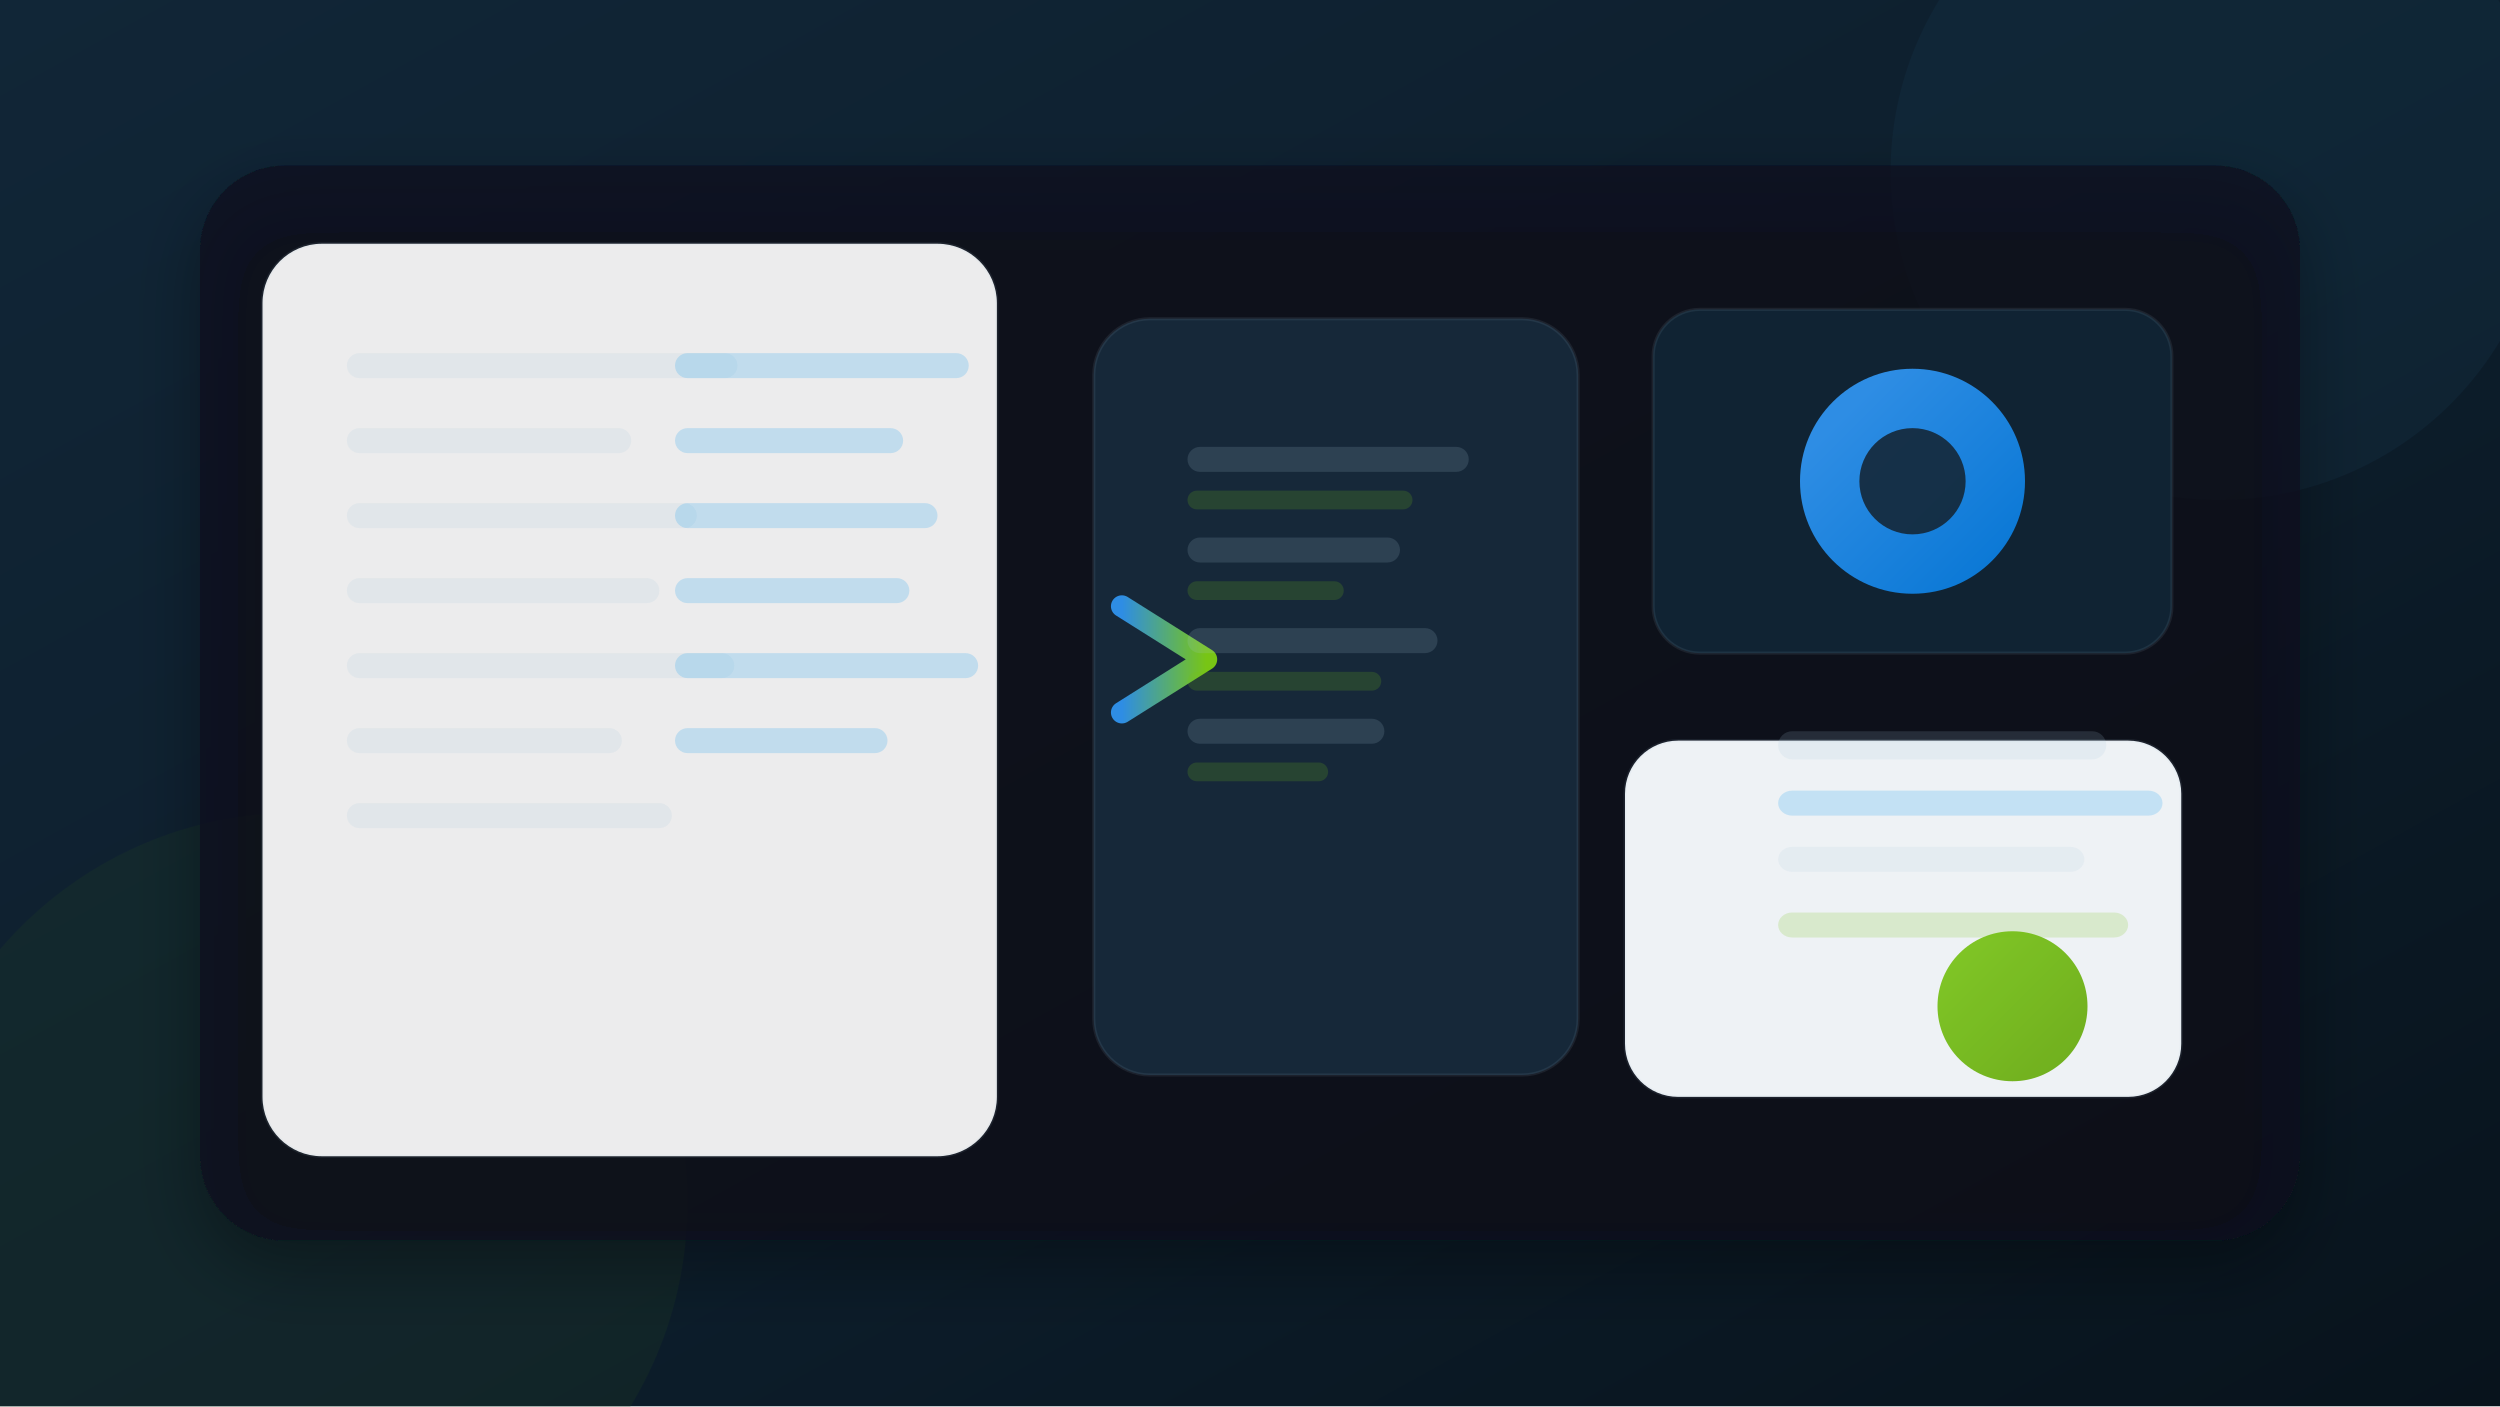
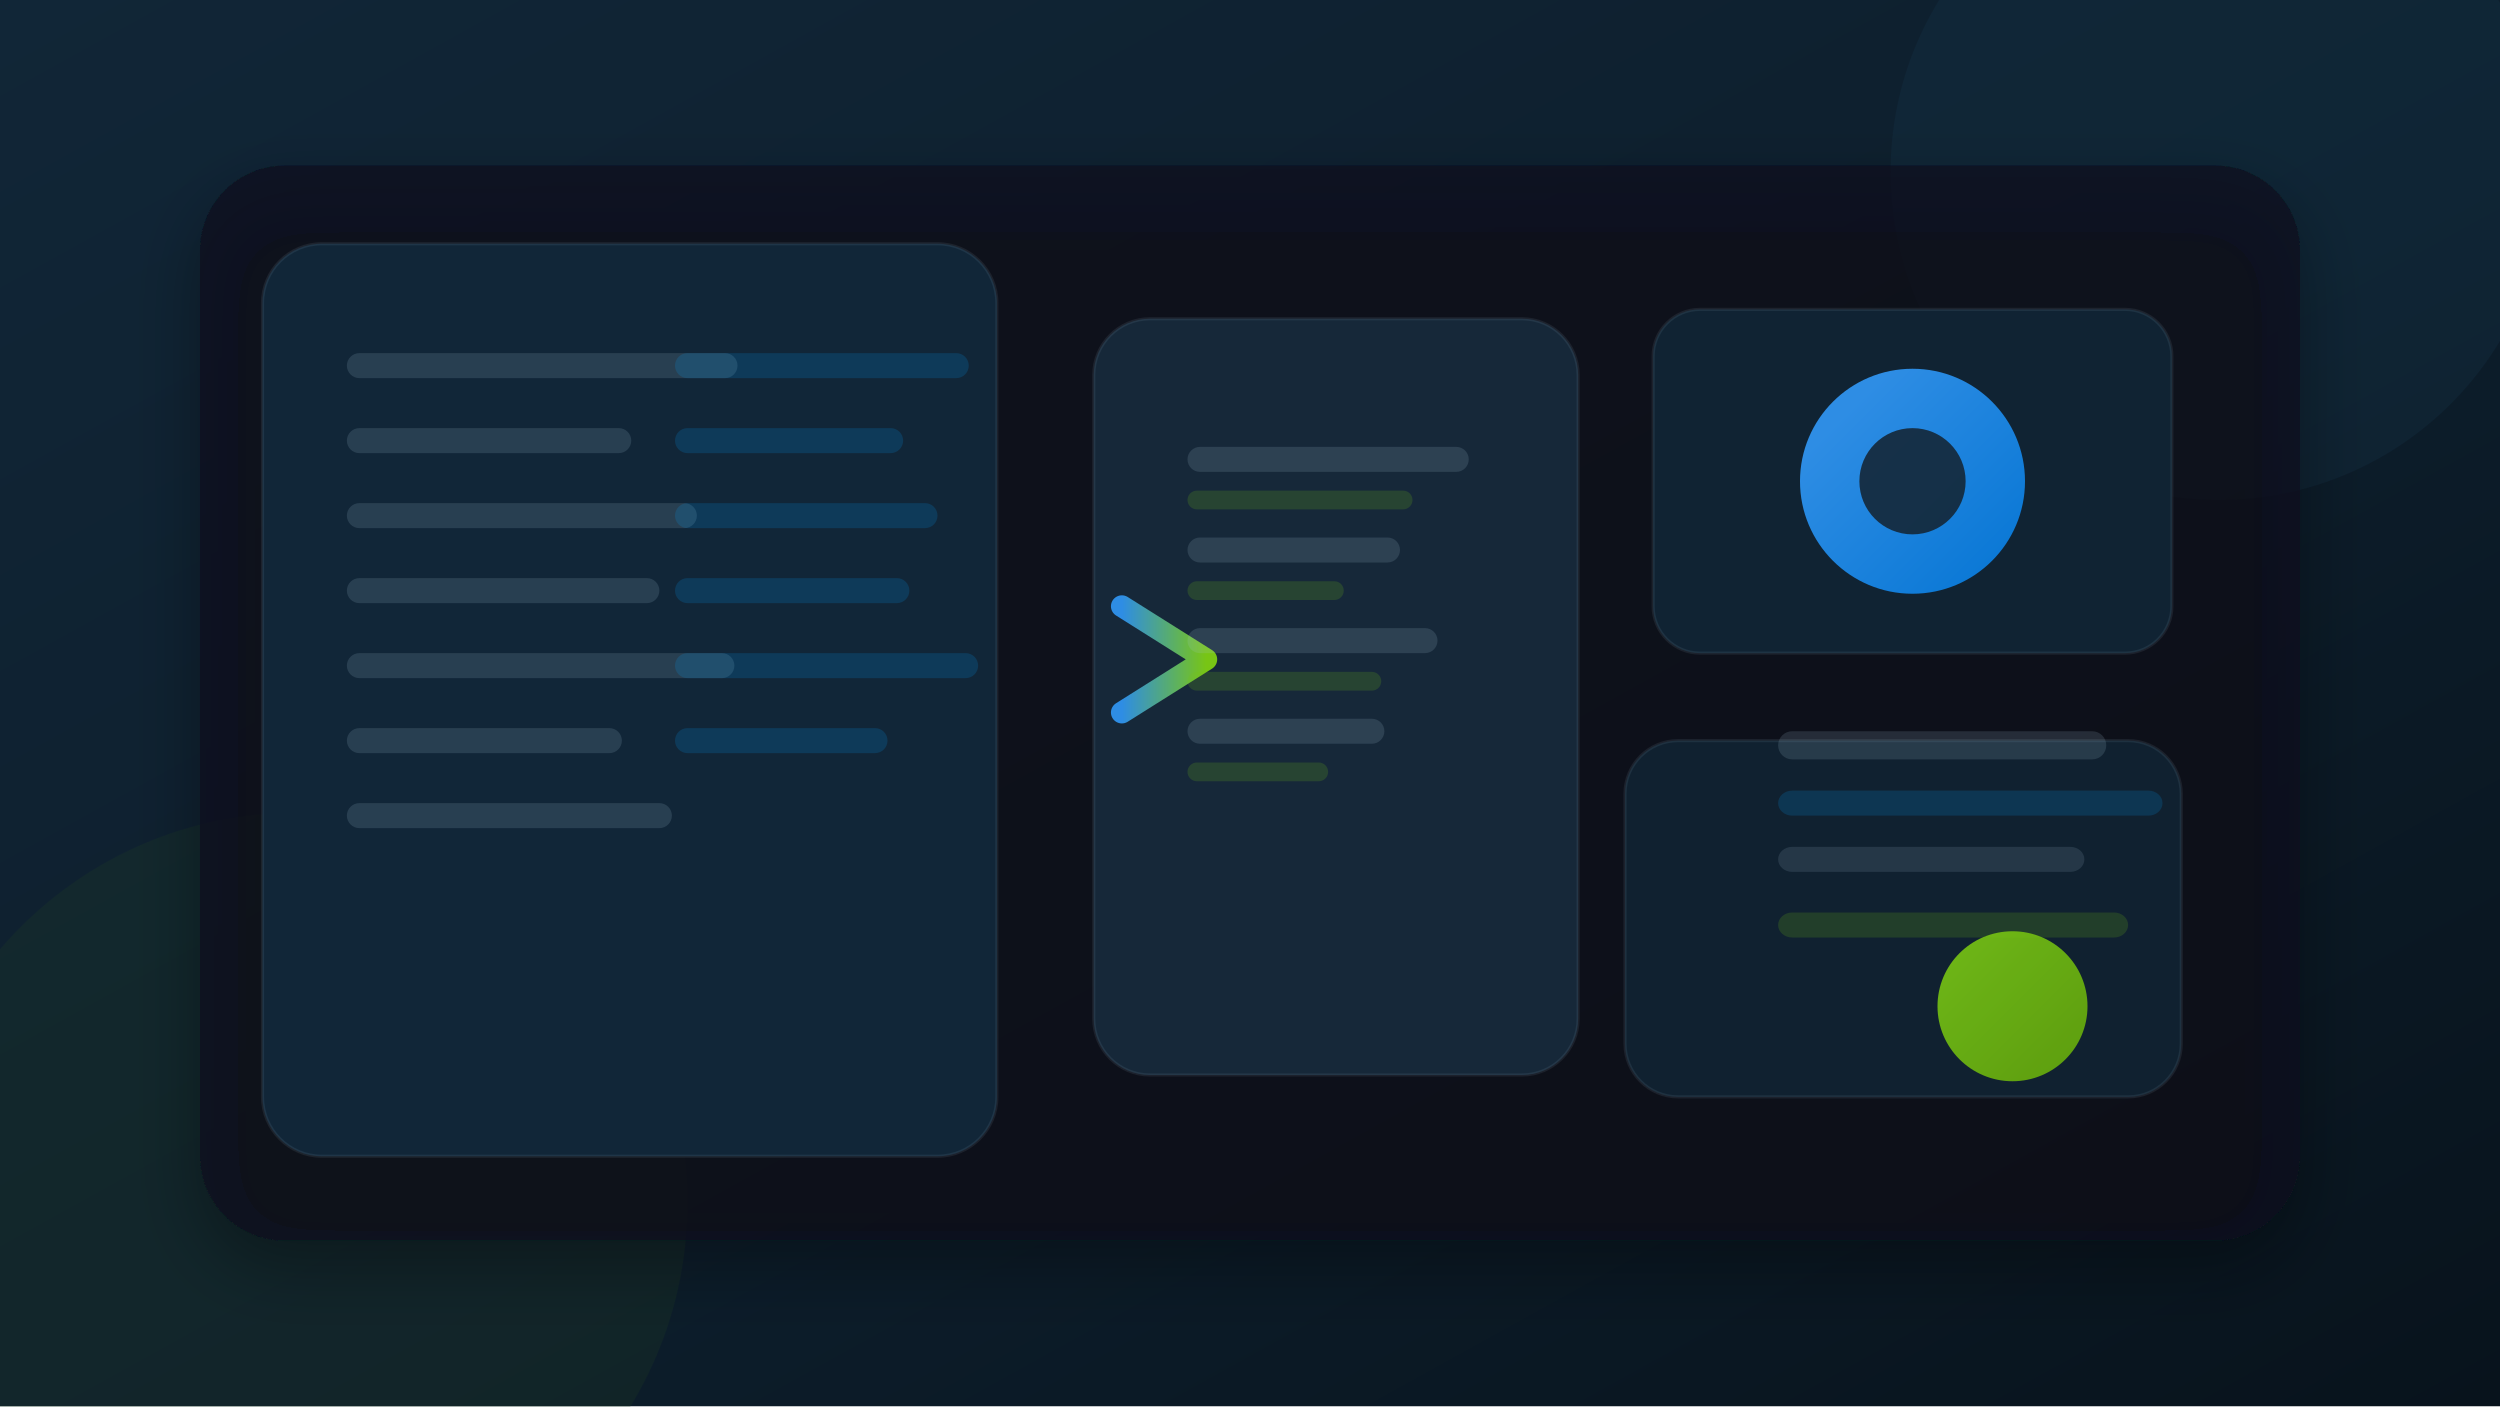
<svg xmlns="http://www.w3.org/2000/svg" width="1600" height="900" viewBox="0 0 1600 900" role="img" aria-hidden="true">
  <defs>
    <linearGradient id="bg" x1="0%" y1="0%" x2="100%" y2="100%">
      <stop offset="0%" stop-color="#112637" />
      <stop offset="55%" stop-color="#0d1e2c" />
      <stop offset="100%" stop-color="#08131c" />
    </linearGradient>
    <linearGradient id="primaryOrb" x1="20%" y1="20%" x2="85%" y2="85%">
      <stop offset="0%" stop-color="#2e8de4" />
      <stop offset="100%" stop-color="#0c79d6" />
    </linearGradient>
    <linearGradient id="accentOrb" x1="0%" y1="0%" x2="100%" y2="100%">
      <stop offset="0%" stop-color="#78c515" />
      <stop offset="100%" stop-color="#63a60b" />
    </linearGradient>
    <linearGradient id="line" x1="0%" y1="0%" x2="100%" y2="0%">
      <stop offset="0%" stop-color="#2e8de4" />
      <stop offset="100%" stop-color="#78c515" />
    </linearGradient>
    <filter id="shadowSoft" x="-10%" y="-10%" width="120%" height="120%">
      <feDropShadow dx="0" dy="18" stdDeviation="22" flood-color="#02090f" flood-opacity="0.46" />
    </filter>
  </defs>
  <rect width="1600" height="900" fill="url(#bg)" />
  <g opacity="0.55">
    <circle cx="1420" cy="110" r="210" fill="rgba(26,62,88,0.38)" />
    <circle cx="190" cy="770" r="250" fill="rgba(38,72,34,0.34)" />
  </g>
  <g filter="url(#shadowSoft)">
    <rect x="128" y="106" width="1344" height="688" rx="54" fill="rgba(8,19,28,0.72)" />
  </g>
-   <rect x="168" y="156" width="470" height="584" rx="38" fill="rgba(255,255,255,0.92)" stroke="rgba(168,195,216,0.1)" stroke-width="2" />
+   <rect x="168" y="156" width="470" height="584" rx="38" fill="rgba(18,40,58,0.94)" stroke="rgba(168,195,216,0.1)" stroke-width="2" />
  <rect x="700" y="204" width="310" height="484" rx="36" fill="rgba(23,44,62,0.88)" stroke="rgba(168,195,216,0.1)" stroke-width="2" />
  <rect x="1058" y="198" width="332" height="220" rx="30" fill="rgba(17,37,54,0.92)" stroke="rgba(168,195,216,0.1)" stroke-width="2" />
-   <rect x="1040" y="474" width="356" height="228" rx="34" fill="rgba(246,251,254,0.96)" stroke="rgba(168,195,216,0.1)" stroke-width="2" />
+   <rect x="1040" y="474" width="356" height="228" rx="34" fill="rgba(17,35,50,0.92)" stroke="rgba(168,195,216,0.1)" stroke-width="2" />
  <path d="M652 422h92" fill="none" stroke="url(#line)" stroke-width="18" stroke-linecap="round" />
  <path d="M718 388l54 34-54 34" fill="none" stroke="url(#line)" stroke-width="14" stroke-linecap="round" stroke-linejoin="round" />
  <circle cx="1224" cy="308" r="72" fill="url(#primaryOrb)" />
  <circle cx="1224" cy="308" r="34" fill="rgba(20,39,56,0.9)" />
  <circle cx="1288" cy="644" r="48" fill="url(#accentOrb)" opacity="0.92" />
  <rect x="222" y="226" width="250" height="16" rx="8" fill="rgba(168,195,216,0.16)" />
  <rect x="222" y="274" width="182" height="16" rx="8" fill="rgba(168,195,216,0.16)" />
  <rect x="222" y="322" width="224" height="16" rx="8" fill="rgba(168,195,216,0.16)" />
  <rect x="222" y="370" width="200" height="16" rx="8" fill="rgba(168,195,216,0.16)" />
  <rect x="222" y="418" width="248" height="16" rx="8" fill="rgba(168,195,216,0.16)" />
  <rect x="222" y="466" width="176" height="16" rx="8" fill="rgba(168,195,216,0.16)" />
  <rect x="222" y="514" width="208" height="16" rx="8" fill="rgba(168,195,216,0.16)" />
  <rect x="432" y="226" width="188" height="16" rx="8" fill="rgba(5,150,239,0.18)" />
  <rect x="432" y="274" width="146" height="16" rx="8" fill="rgba(5,150,239,0.18)" />
  <rect x="432" y="322" width="168" height="16" rx="8" fill="rgba(5,150,239,0.18)" />
  <rect x="432" y="370" width="150" height="16" rx="8" fill="rgba(5,150,239,0.18)" />
  <rect x="432" y="418" width="194" height="16" rx="8" fill="rgba(5,150,239,0.18)" />
  <rect x="432" y="466" width="136" height="16" rx="8" fill="rgba(5,150,239,0.18)" />
  <rect x="760" y="286" width="180" height="16" rx="8" fill="rgba(168,195,216,0.16)" />
  <rect x="760" y="314" width="144" height="12" rx="6" fill="rgba(120,197,21,0.18)" />
  <rect x="760" y="344" width="136" height="16" rx="8" fill="rgba(168,195,216,0.16)" />
  <rect x="760" y="372" width="100" height="12" rx="6" fill="rgba(120,197,21,0.18)" />
  <rect x="760" y="402" width="160" height="16" rx="8" fill="rgba(168,195,216,0.16)" />
  <rect x="760" y="430" width="124" height="12" rx="6" fill="rgba(120,197,21,0.18)" />
  <rect x="760" y="460" width="126" height="16" rx="8" fill="rgba(168,195,216,0.16)" />
  <rect x="760" y="488" width="90" height="12" rx="6" fill="rgba(120,197,21,0.18)" />
  <rect x="1138" y="468" width="210" height="18" rx="9" fill="rgba(168,195,216,0.16)" />
  <rect x="1138" y="506" width="246" height="16" rx="9" fill="rgba(5,150,239,0.18)" />
  <rect x="1138" y="542" width="196" height="16" rx="9" fill="rgba(168,195,216,0.14)" />
  <rect x="1138" y="584" width="224" height="16" rx="9" fill="rgba(120,197,21,0.18)" />
</svg>
